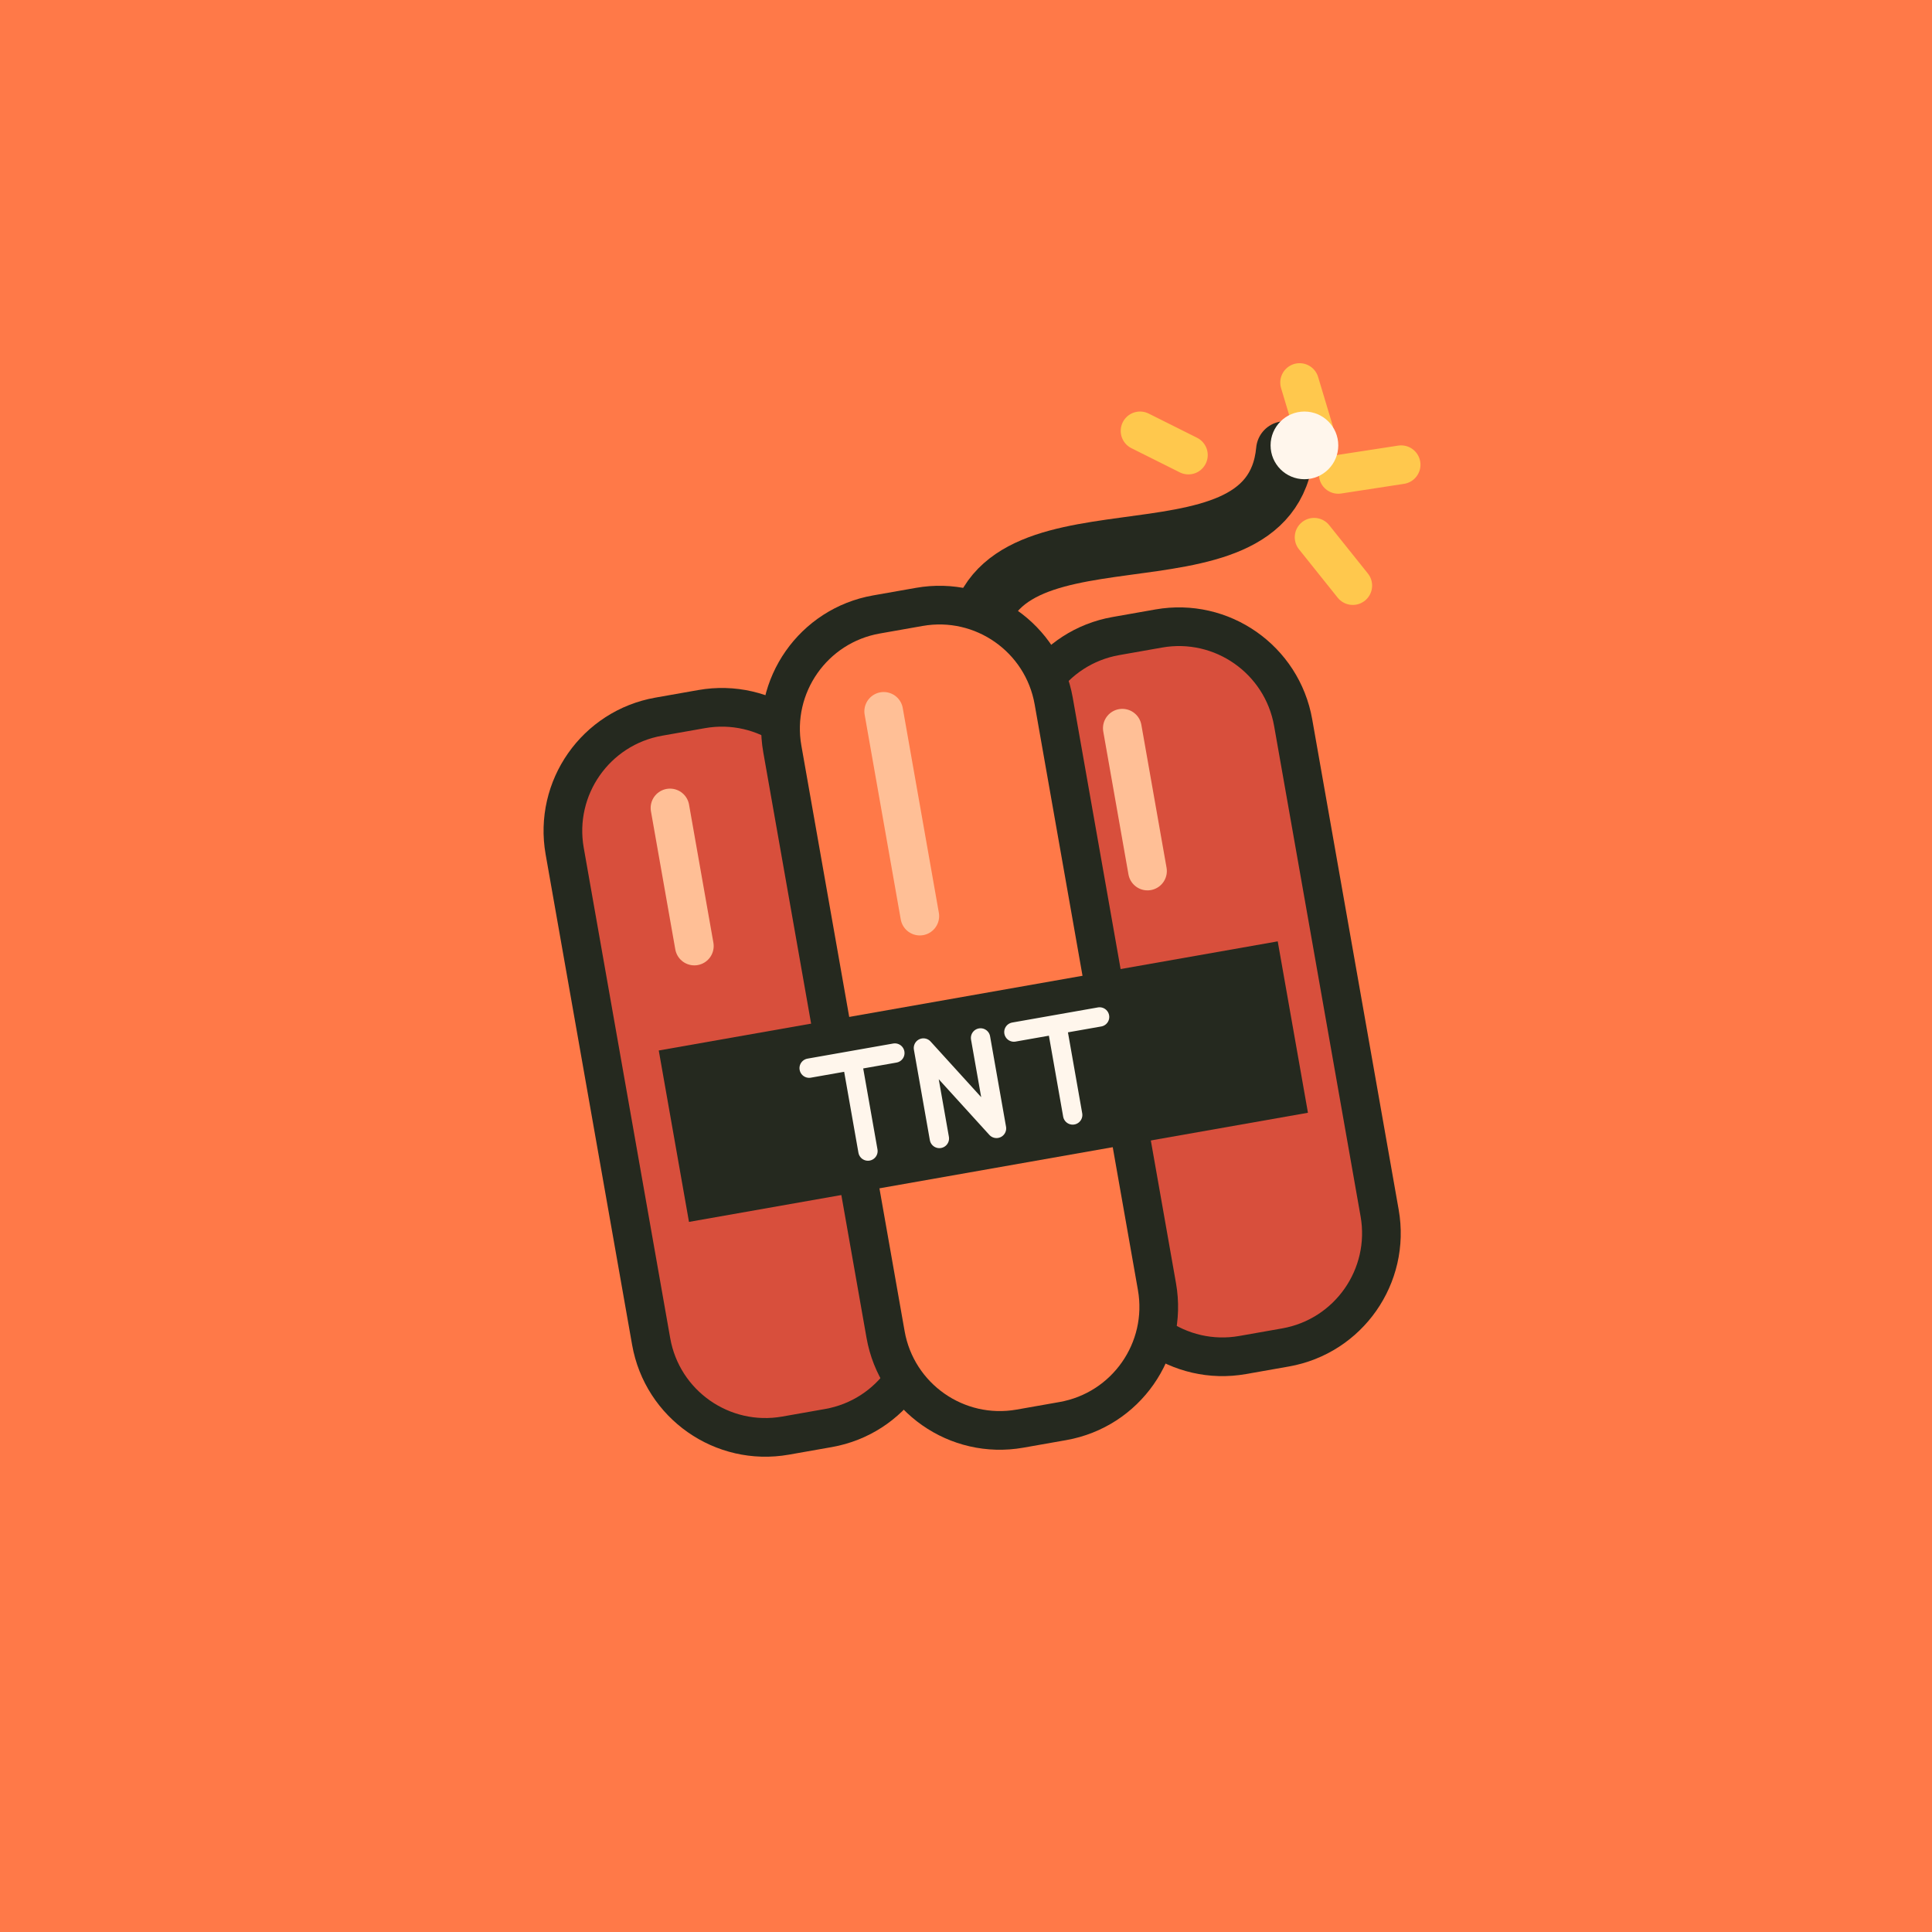
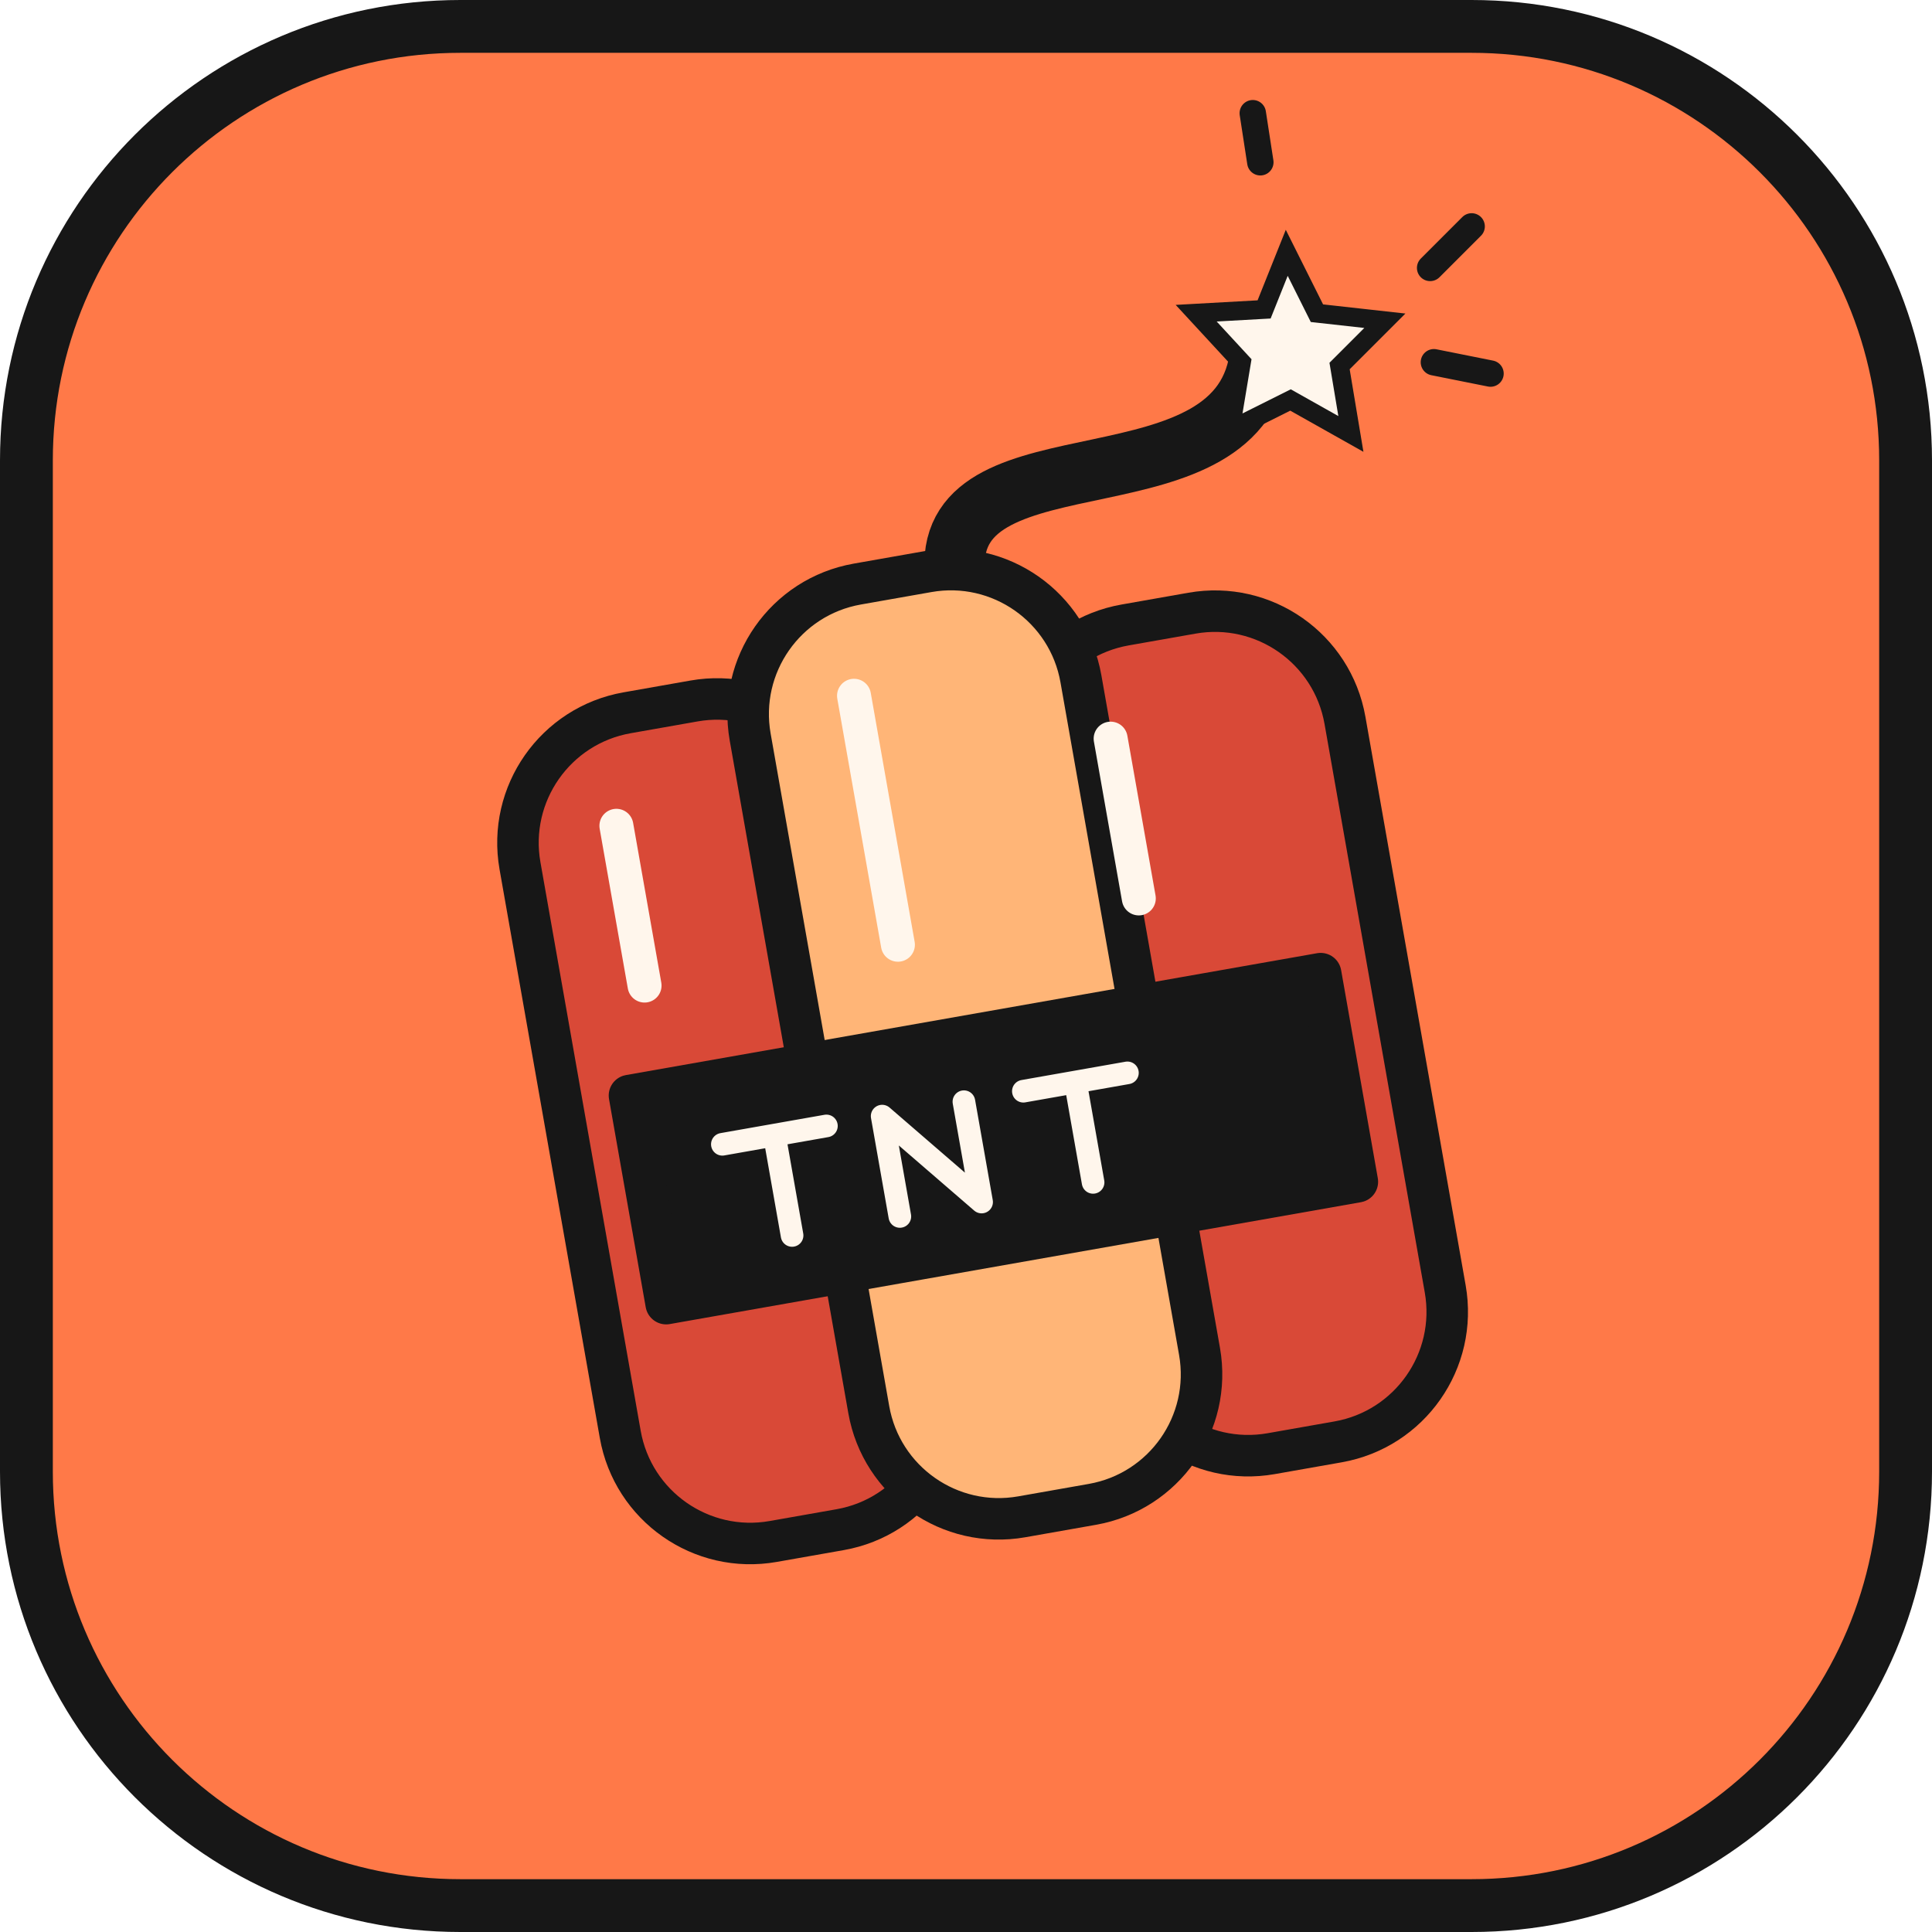
<svg xmlns="http://www.w3.org/2000/svg" width="512" height="512" viewBox="0 0 512 512">
-   <rect width="512" height="512" rx="0" fill="#ff7948" />
-   <svg x="92" y="72" width="328" height="356" viewBox="0 0 256 256">
-     <g fill="none" stroke="#25291f" stroke-linecap="round" stroke-linejoin="round">
-       <path d="M130 68c0-35 61-10 64-42" stroke-width="12" />
-       <path d="m197 12 3 10m18 7-13 2m-5 13 8 10m-34-27-10-5" stroke="#ffc84d" stroke-width="8" />
-     </g>
-     <g transform="rotate(-10 128 142)">
-       <rect x="52" y="71" width="57" height="151" rx="24" fill="#d84f3c" stroke="#25291f" stroke-width="8" />
-       <rect x="148" y="71" width="57" height="151" rx="24" fill="#d84f3c" stroke="#25291f" stroke-width="8" />
-       <rect x="100" y="58" width="57" height="171" rx="24" fill="#ff7948" stroke="#25291f" stroke-width="8" />
-       <path d="M64 139h130v36H64z" fill="#25291f" />
-       <path d="m75 90 0 29m47-41v43m48-31v30" fill="none" stroke="#ffbf96" stroke-width="8" stroke-linecap="round" />
-       <path d="M94 148h18m-9 0v19m15-19v19m0-19 12 19v-19m7 0h18m-9 0v19" fill="none" stroke="#fff6ec" stroke-width="4" stroke-linecap="round" stroke-linejoin="round" />
-     </g>
-     <circle cx="198" cy="25" r="7" fill="#fff6ec" />
-   </svg>
+   <rect x="7" y="7" width="498" height="498" rx="115" fill="#ff7948" stroke="#171717" stroke-width="14" />
+   <path d="M253 151c-2-38 77-14 81-58" fill="none" stroke="#171717" stroke-width="16" stroke-linecap="round" />
+   <g stroke="#171717" stroke-width="11" stroke-linejoin="round" transform="rotate(-10 254 278)">
+     <rect x="148" y="175" width="88" height="223" rx="35" fill="#d94937" />
+     <rect x="282" y="175" width="88" height="223" rx="35" fill="#d94937" />
+     <rect x="214" y="152" width="89" height="251" rx="35" fill="#ffb577" />
+     <path d="M166 275h186v56H166z" fill="#171717" />
+   </g>
+   <g fill="none" stroke="#fff6ec" stroke-width="9" stroke-linecap="round" transform="rotate(-10 254 278)">
+     <path d="M175 204v43" />
+     <path d="M243 181v67m65-44v43" />
+   </g>
+   <g fill="none" stroke="#fff6ec" stroke-width="6" stroke-linecap="round" stroke-linejoin="round" transform="rotate(-10 254 278)">
+     <path d="M188 292h28m-14 0v27m29-27v27m0-27 22 27v-27m16 0h28m-14 0v27" />
+   </g>
+   <path d="m341 67 8 16 18 2-12 12 3 18-16-9-16 8 3-18-12-13 18-1z" fill="#fff6ec" stroke="#171717" stroke-width="5" />
+   <path d="m379 71 11-11m-56-17-2-13m48 66 15 3" fill="none" stroke="#171717" stroke-width="7" stroke-linecap="round" />
</svg>
